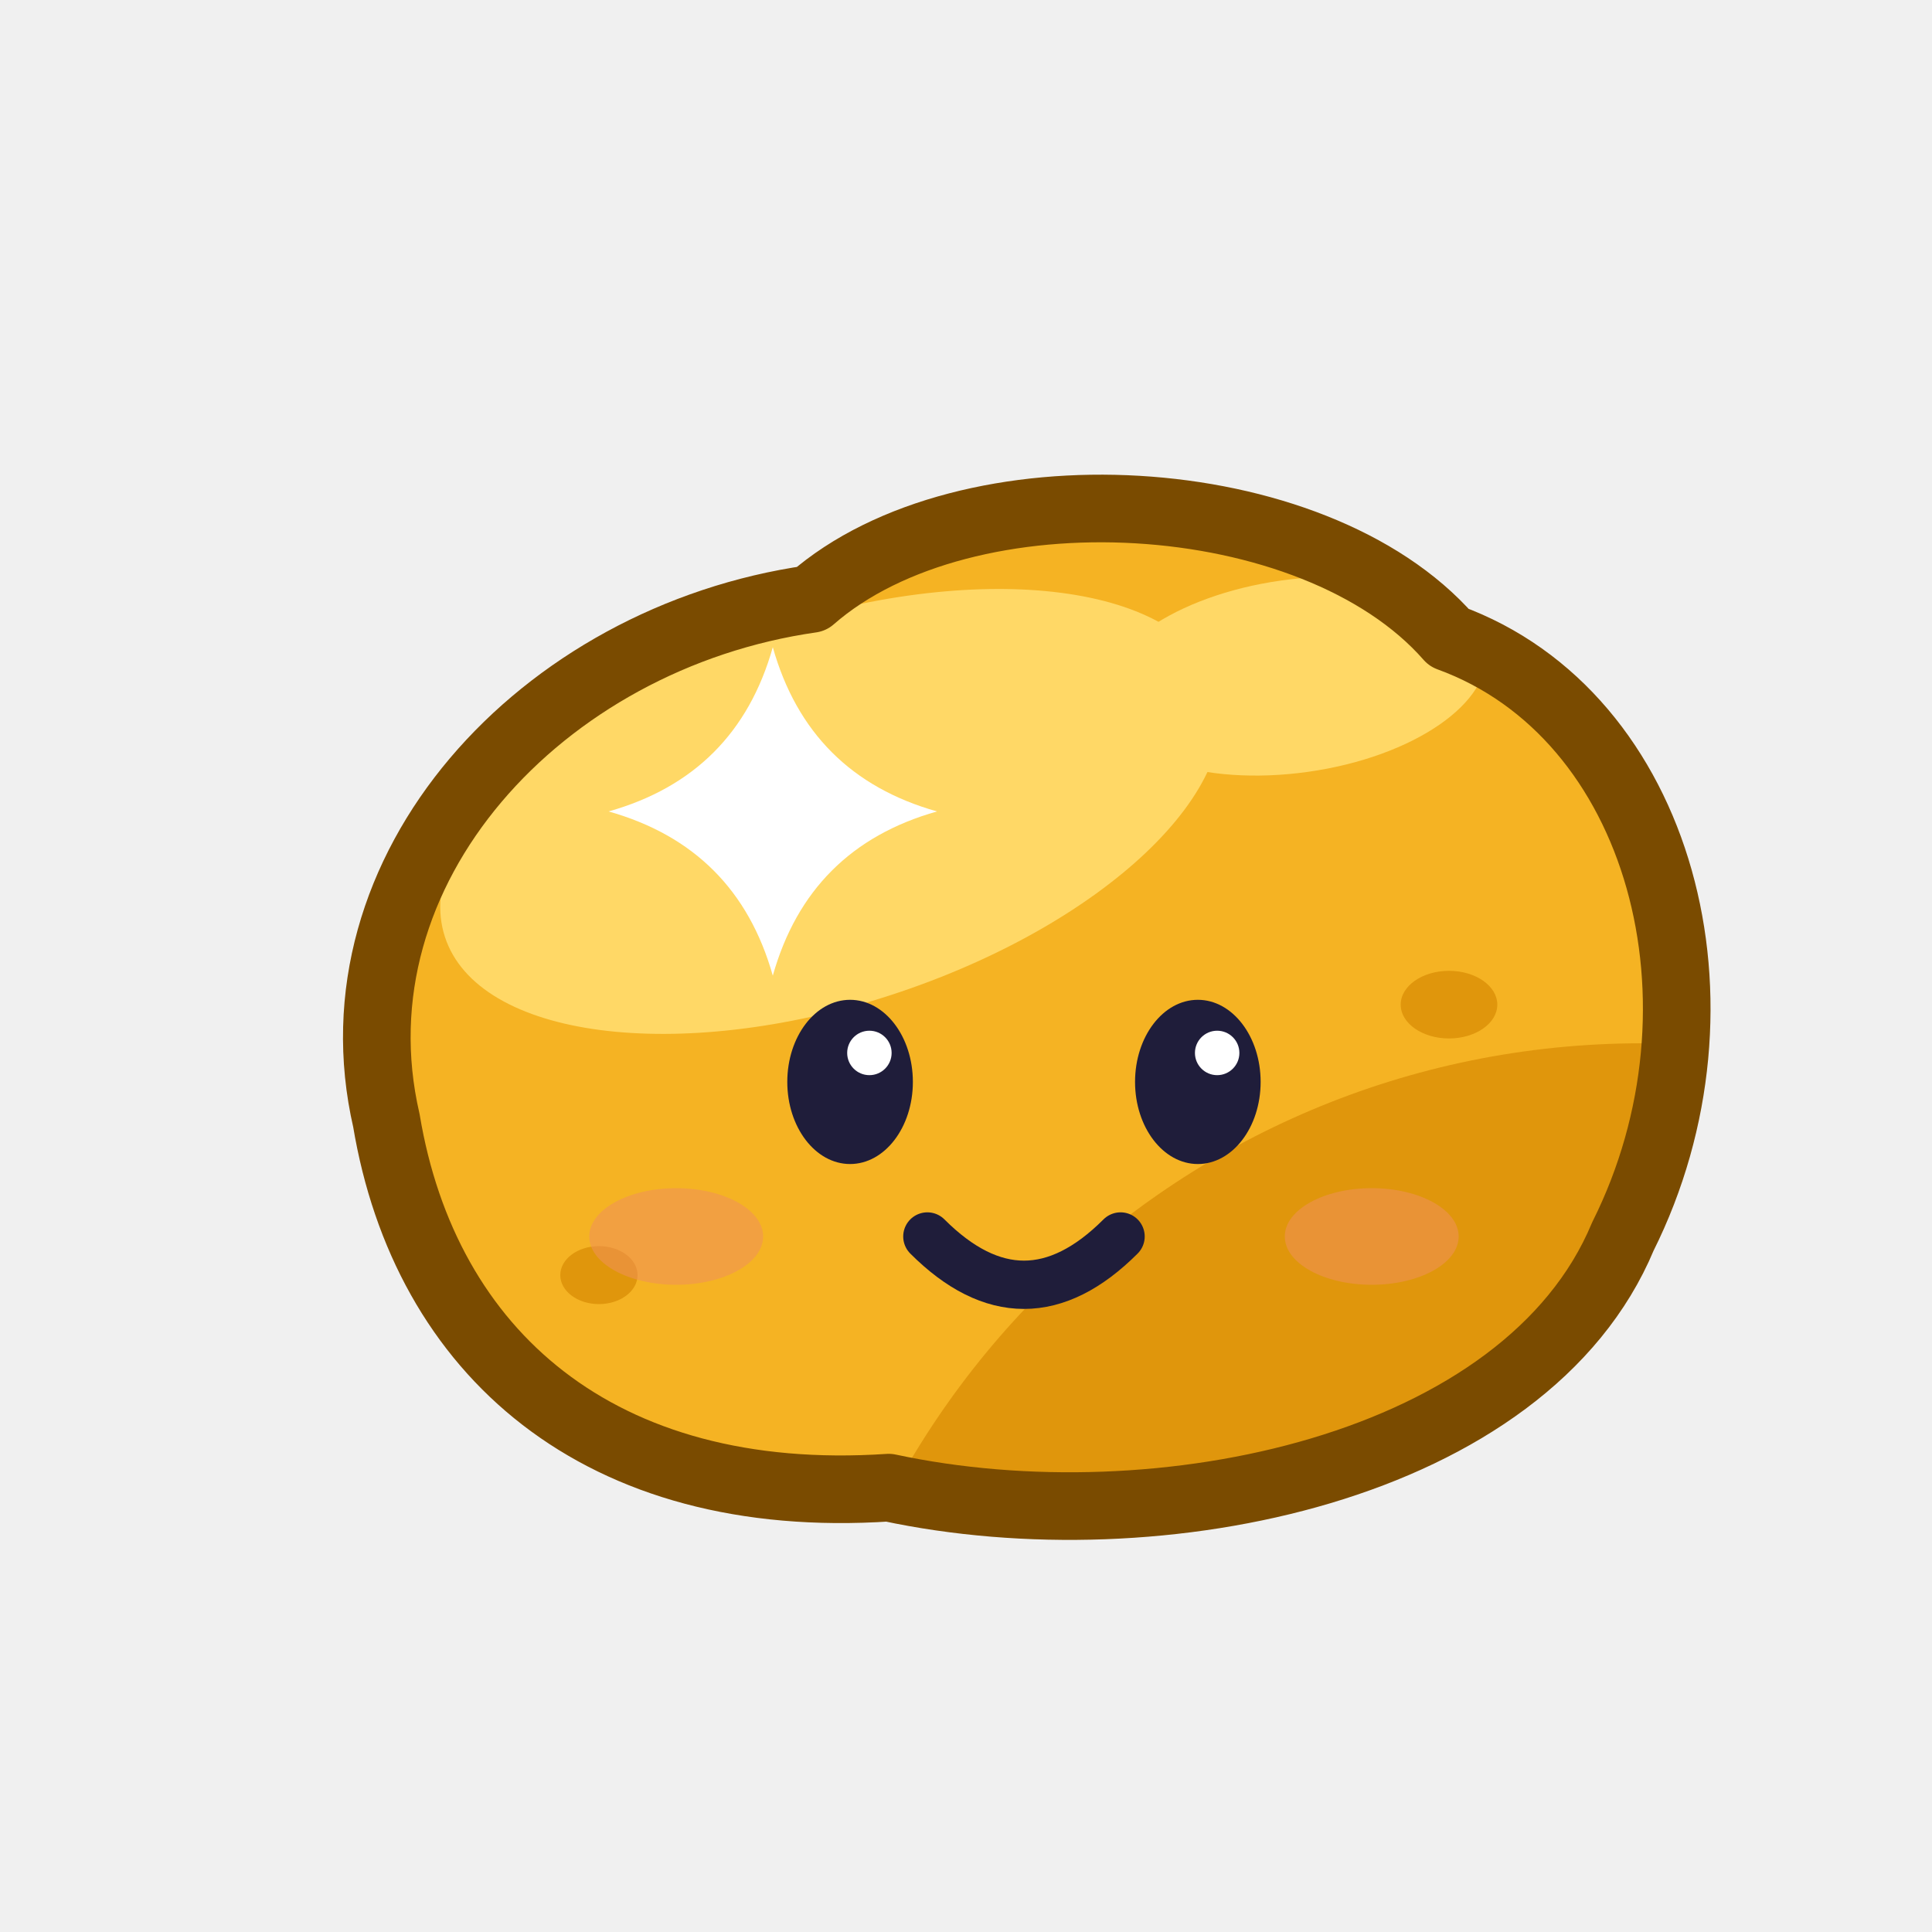
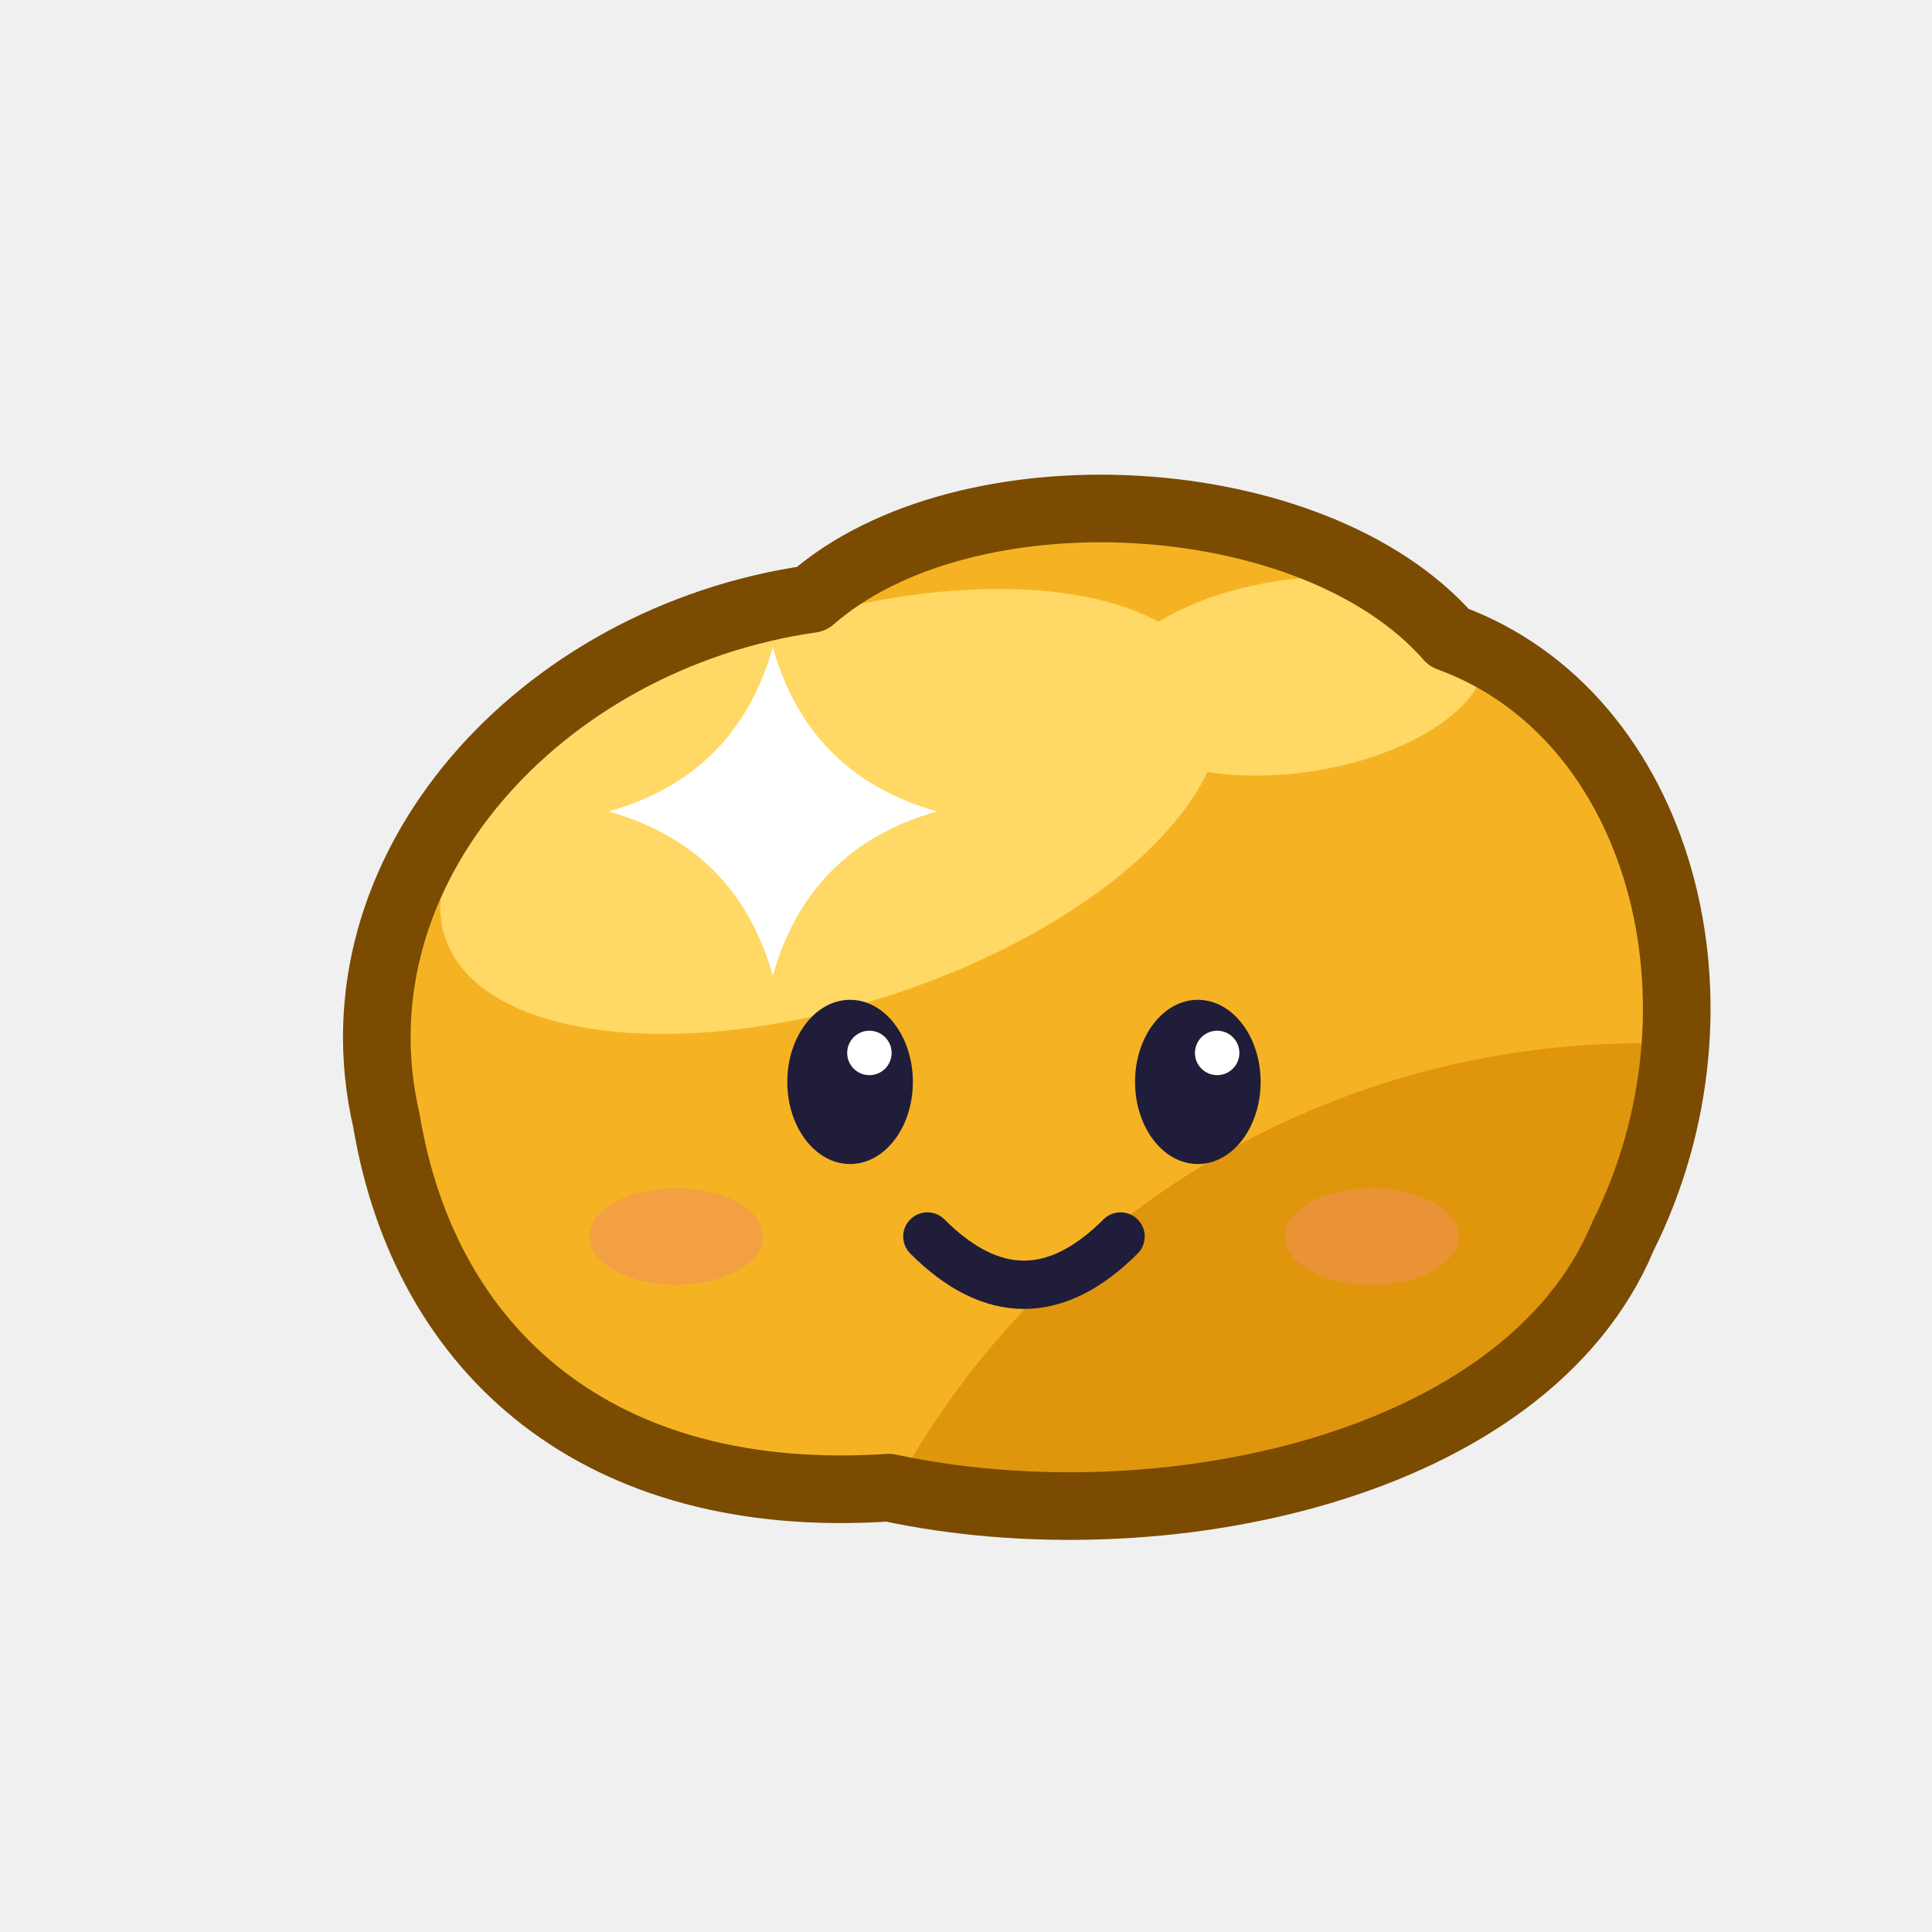
<svg xmlns="http://www.w3.org/2000/svg" viewBox="0 0 200 200" role="img" aria-label="Pépite contente">
  <defs>
    <clipPath id="cp-contente">
      <path d="M40,116 C34,90 56,66 84,62 C100,48 136,50 150,66 C172,74 180,104 168,128 C158,152 120,160 92,154 C62,156 44,140 40,116 Z" />
    </clipPath>
  </defs>
  <path d="M40,116 C34,90 56,66 84,62 C100,48 136,50 150,66 C172,74 180,104 168,128 C158,152 120,160 92,154 C62,156 44,140 40,116 Z" fill="#F5B323" />
  <g clip-path="url(#cp-contente)">
    <circle cx="170" cy="196" r="88" fill="#E0960C" />
    <ellipse cx="86" cy="84" rx="42" ry="20" transform="rotate(-18 86 84)" fill="#FFD866" />
    <ellipse cx="134" cy="70" rx="20" ry="10" transform="rotate(-8 134 70)" fill="#FFD866" />
-     <ellipse cx="150" cy="104" rx="5" ry="3.5" fill="#E0960C" />
-     <ellipse cx="62" cy="132" rx="4" ry="3" fill="#E0960C" />
  </g>
  <path d="M40,116 C34,90 56,66 84,62 C100,48 136,50 150,66 C172,74 180,104 168,128 C158,152 120,160 92,154 C62,156 44,140 40,116 Z" fill="none" stroke="#7A4B00" stroke-width="7" stroke-linejoin="round" />
  <path d="M80,67 Q83.74,80.26 97,84 Q83.74,87.74 80,101 Q76.26,87.74 63,84 Q76.26,80.26 80,67 Z" fill="#fff" />
  <ellipse cx="88" cy="112" rx="6.5" ry="8.5" fill="#1F1D3A" />
  <circle cx="90" cy="109" r="2.3" fill="#fff" />
  <ellipse cx="124" cy="112" rx="6.5" ry="8.5" fill="#1F1D3A" />
  <circle cx="126" cy="109" r="2.3" fill="#fff" />
  <path d="M96,128 Q106,138 116,128" stroke="#1F1D3A" stroke-width="5" stroke-linecap="round" stroke-linejoin="round" fill="none" />
  <ellipse cx="70" cy="128" rx="9" ry="5" fill="#F0905A" opacity="0.55" />
  <ellipse cx="142" cy="128" rx="9" ry="5" fill="#F0905A" opacity="0.55" />
</svg>
